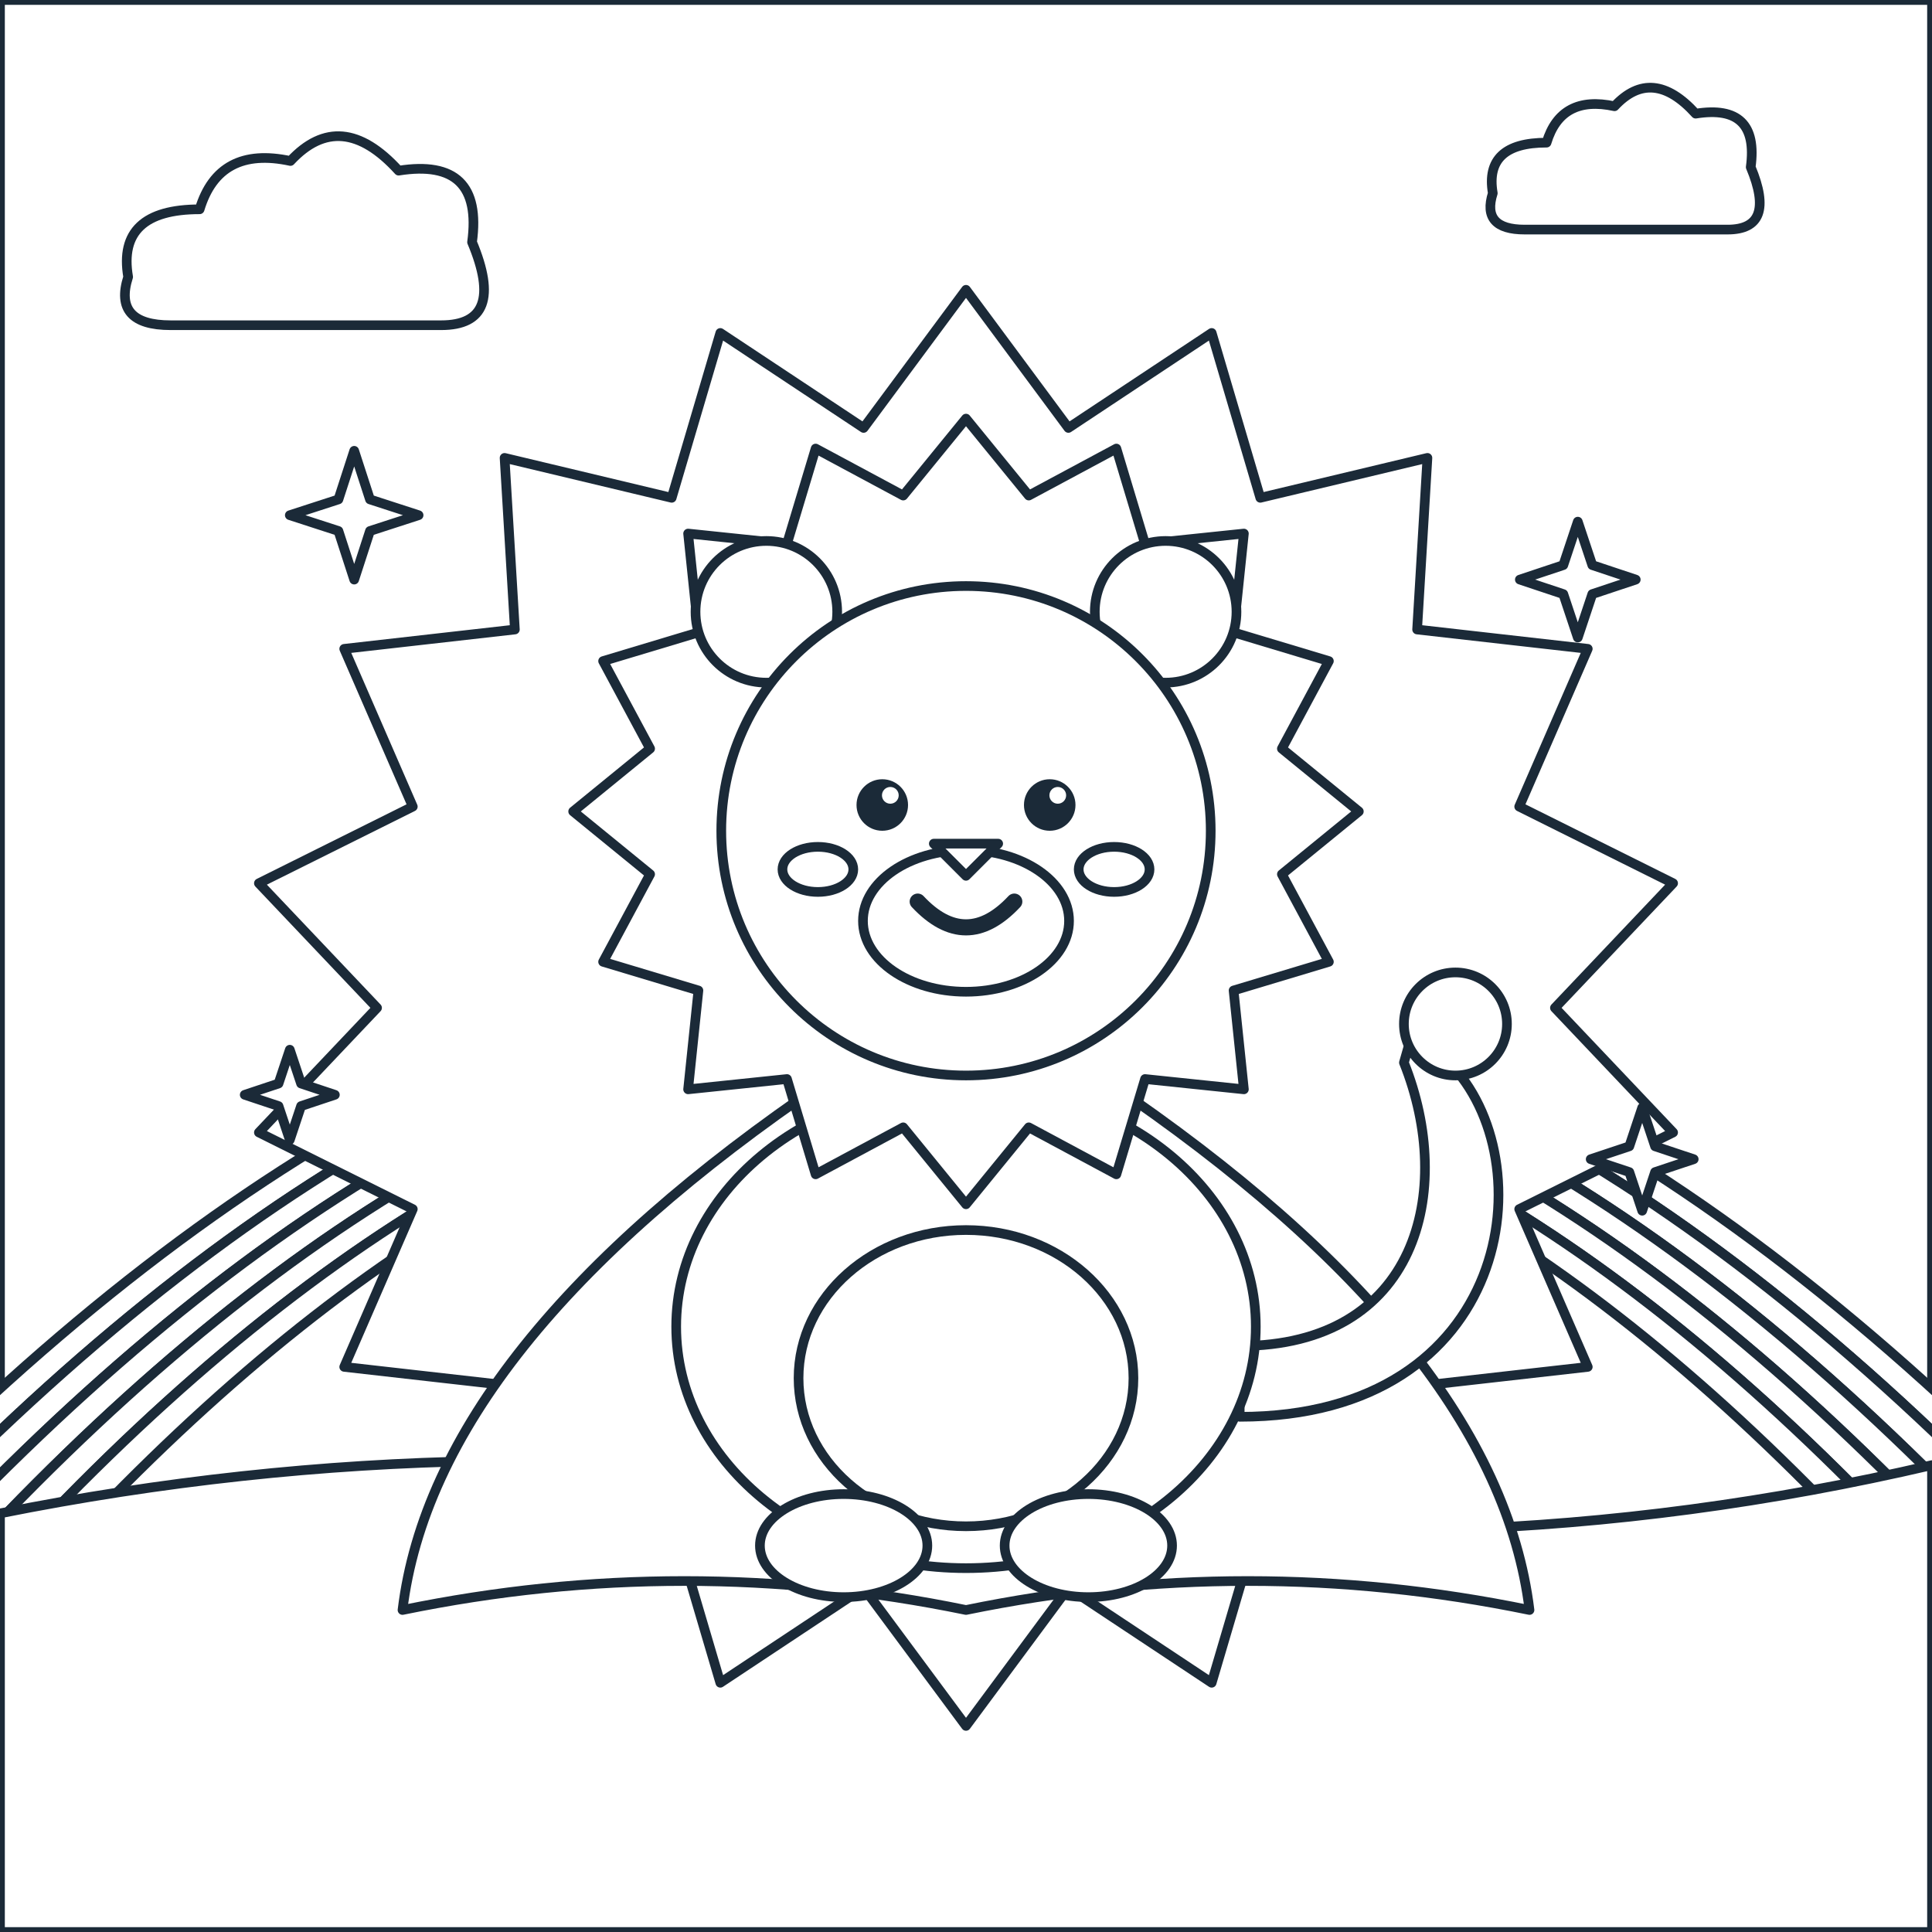
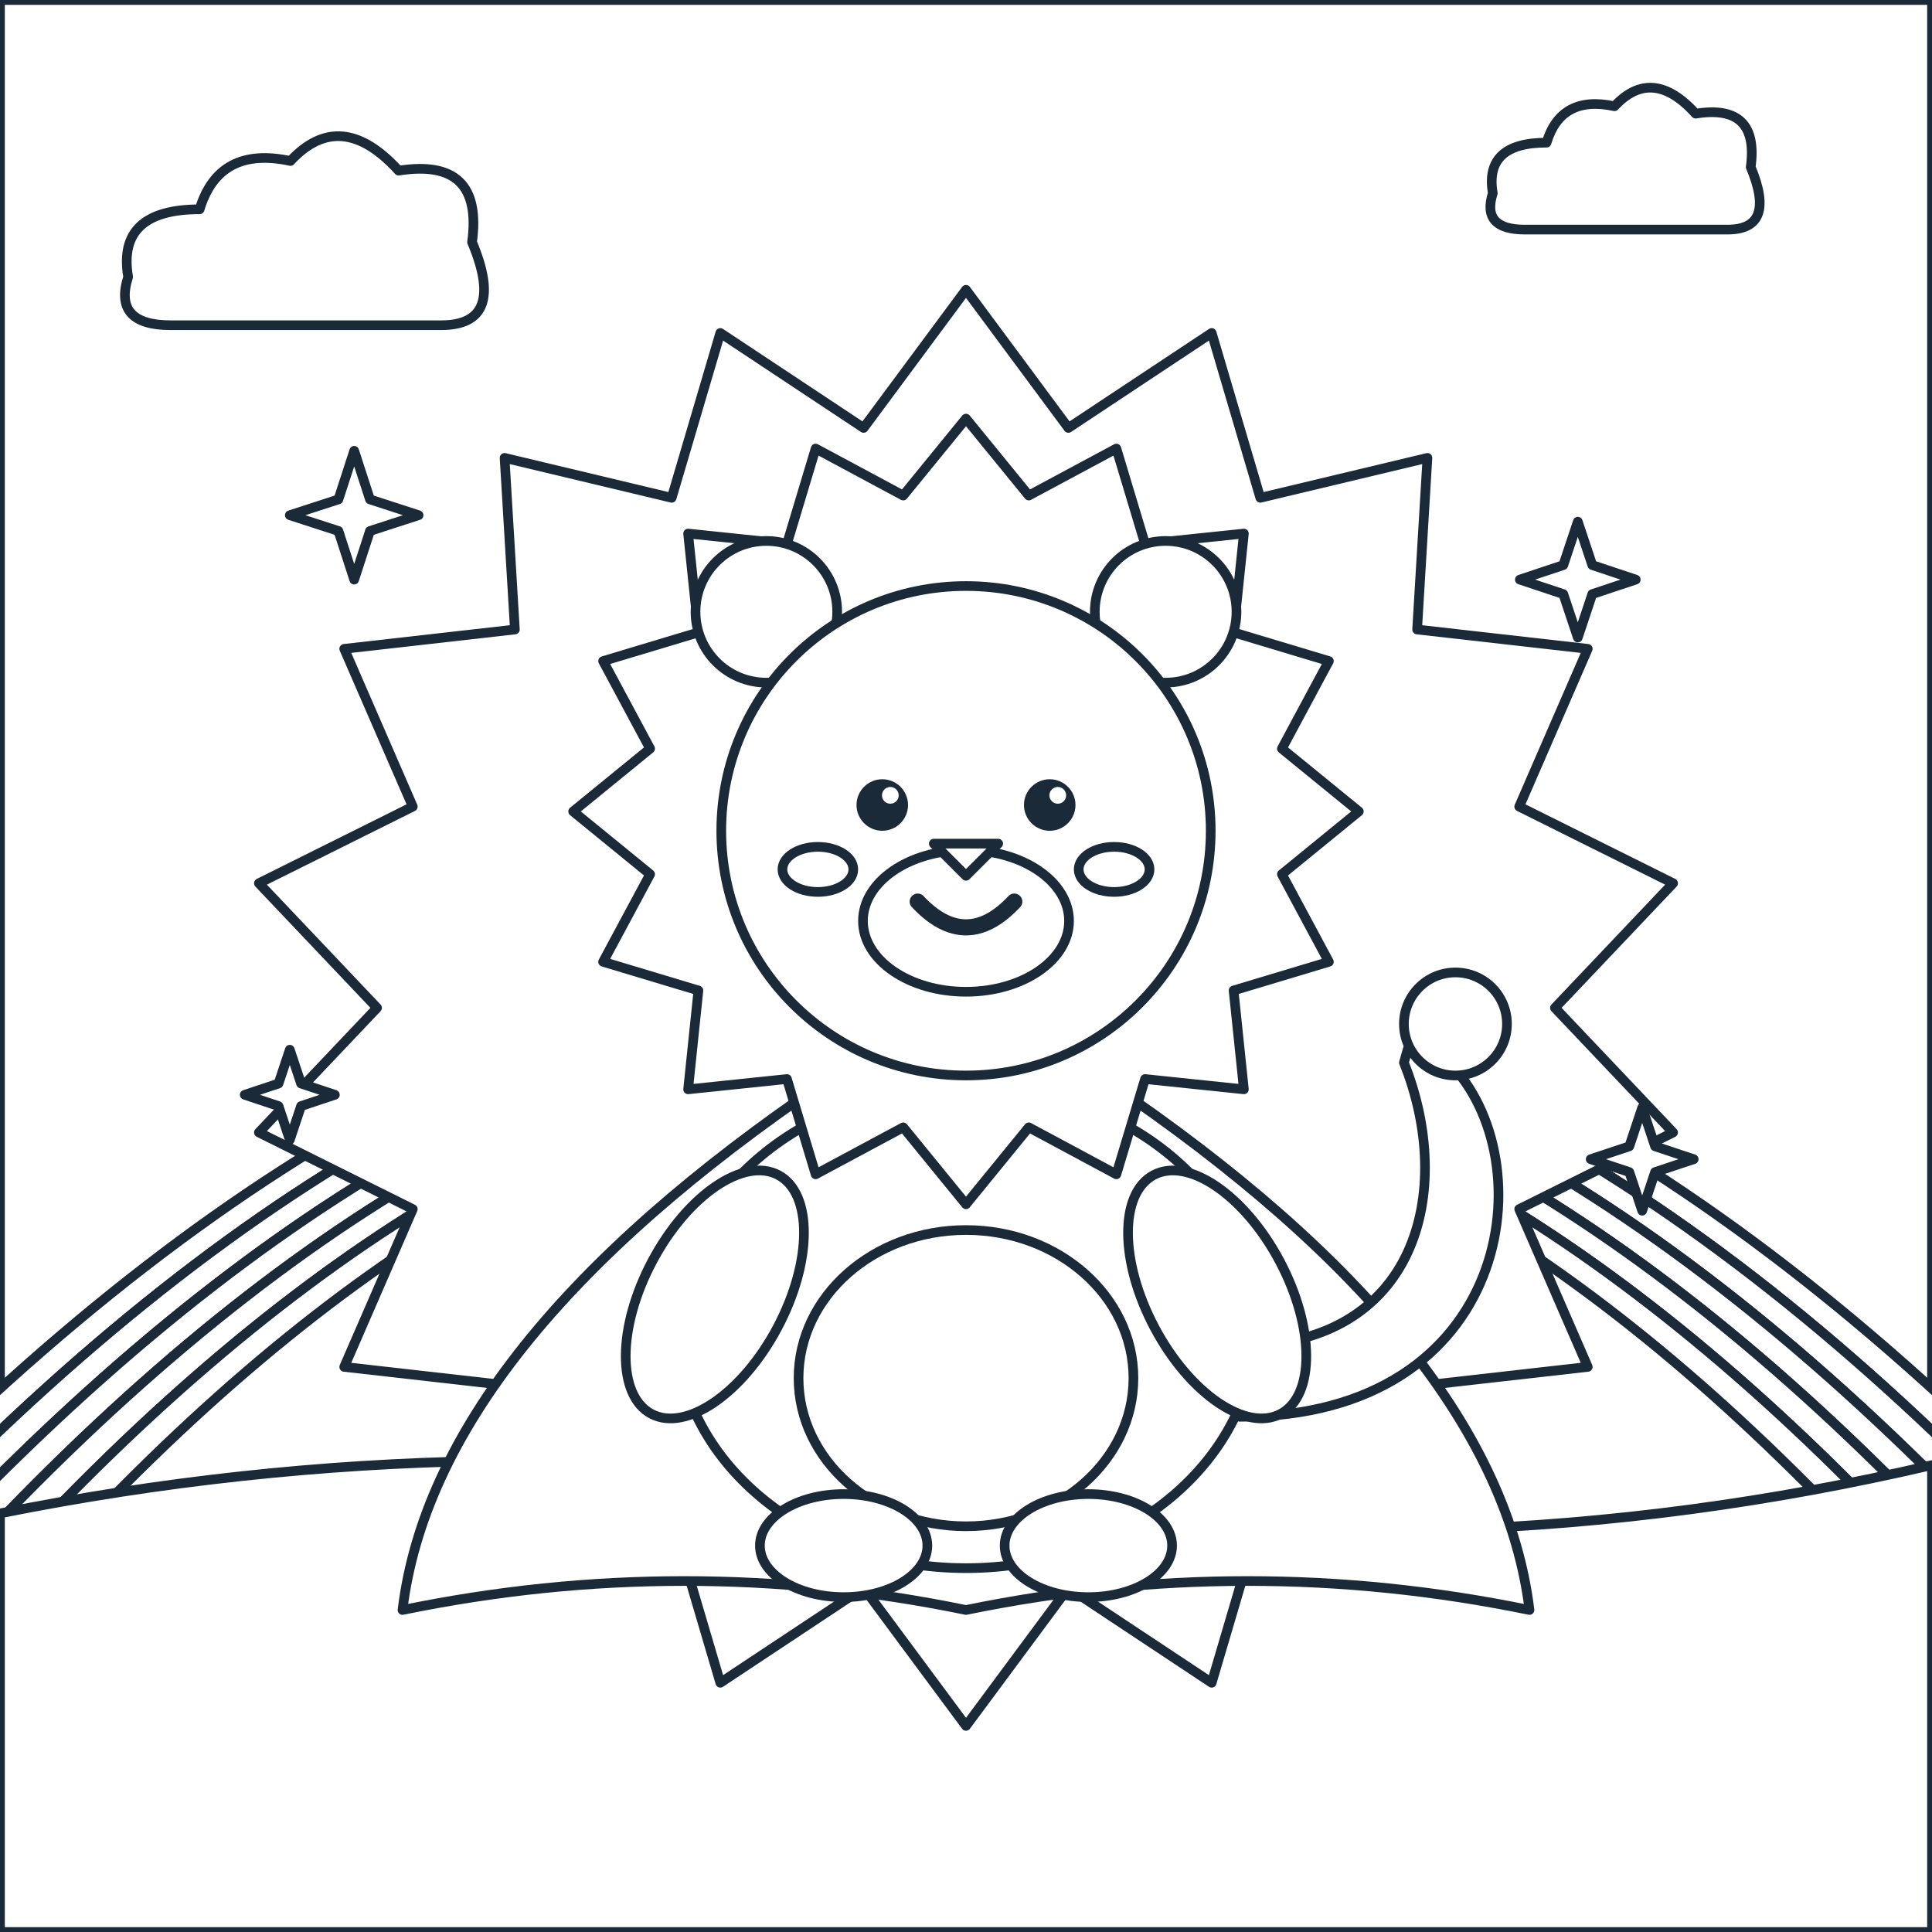
<svg xmlns="http://www.w3.org/2000/svg" viewBox="0 0 600 600" data-picture="su-tu--bom-anh-sang">
  <g class="scene-back">
    <rect x="0" y="0" width="600" height="600" rx="0" id="r-nen-troi" data-region="nen-troi" class="region" fill="#FFFFFF" stroke="#1B2A38" stroke-width="3" stroke-linejoin="round" />
    <path d="M 53 101 Q 35 101 39.8 86 Q 36.2 65 62 65 Q 68 45.2 90.2 50 Q 105.8 33.2 123.8 53 Q 150.2 48.8 146.6 75.2 Q 157.4 101 137 101 Z" id="r-may-1" data-region="may-1" class="region" fill="#FFFFFF" stroke="#1B2A38" stroke-width="3" stroke-linejoin="round" />
    <path d="M 473.5 71.3 Q 460 71.3 463.6 60 Q 460.9 44.3 480.3 44.3 Q 484.8 29.4 501.4 33 Q 513.1 20.4 526.6 35.3 Q 546.4 32.1 543.7 51.9 Q 551.8 71.3 536.5 71.3 Z" id="r-may-2" data-region="may-2" class="region" fill="#FFFFFF" stroke="#1B2A38" stroke-width="3" stroke-linejoin="round" />
    <path d="M -40 470 Q 300 120 640 470 L 626 470 Q 300 134 -26 470 Z" id="r-cau-vong-xa-1" data-region="cau-vong-xa-1" class="region" fill="#FFFFFF" stroke="#1B2A38" stroke-width="3" stroke-linejoin="round" />
    <path d="M -26 470 Q 300 134 626 470 L 612 470 Q 300 148 -12 470 Z" id="r-cau-vong-xa-2" data-region="cau-vong-xa-2" class="region" fill="#FFFFFF" stroke="#1B2A38" stroke-width="3" stroke-linejoin="round" />
    <path d="M -12 470 Q 300 148 612 470 L 598 470 Q 300 162 2 470 Z" id="r-cau-vong-xa-3" data-region="cau-vong-xa-3" class="region" fill="#FFFFFF" stroke="#1B2A38" stroke-width="3" stroke-linejoin="round" />
    <path d="M 2 470 Q 300 162 598 470 L 584 470 Q 300 176 16 470 Z" id="r-cau-vong-xa-4" data-region="cau-vong-xa-4" class="region" fill="#FFFFFF" stroke="#1B2A38" stroke-width="3" stroke-linejoin="round" />
    <path d="M 16 470 Q 300 176 584 470 L 570 470 Q 300 190 30 470 Z" id="r-cau-vong-xa-5" data-region="cau-vong-xa-5" class="region" fill="#FFFFFF" stroke="#1B2A38" stroke-width="3" stroke-linejoin="round" />
    <path d="M 0 470 Q 150 440 300 465 Q 450 490 600 455 L 600 600 L 0 600 Z" id="r-nen-dat" data-region="nen-dat" class="region" fill="#FFFFFF" stroke="#1B2A38" stroke-width="3" stroke-linejoin="round" />
  </g>
  <g id="subject" class="subject anim-bounce">
    <polygon points="300,90 331.8,132.9 376.3,103.4 391.4,154.6 443.3,142.2 440.1,195.5 493.1,201.5 471.8,250.5 519.6,274.3 482.9,313 519.6,351.7 471.8,375.5 493.1,424.5 440.1,430.5 443.3,483.8 391.4,471.4 376.3,522.6 331.8,493.1 300,536 268.2,493.1 223.7,522.6 208.6,471.4 156.7,483.8 159.9,430.5 106.9,424.5 128.2,375.5 80.4,351.7 117.1,313 80.4,274.3 128.2,250.5 106.9,201.5 159.9,195.5 156.7,142.2 208.6,154.6 223.7,103.4 268.2,132.9" id="r-hao-quang" data-region="hao-quang" class="region" fill="#FFFFFF" stroke="#1B2A38" stroke-width="3" stroke-linejoin="round" />
    <path d="M 256 336 L 344 336 Q 465 418 475 500 Q 387.5 482 300 500 Q 212.5 482 125 500 Q 135 418 256 336 Z" id="r-ao-choang" data-region="ao-choang" class="region" fill="#FFFFFF" stroke="#1B2A38" stroke-width="3" stroke-linejoin="round" />
    <path d="M 385 440 C 470 440 480 360 450 330 L 462 318 L 440 316 L 436 330 C 452 370 440 418 385 418 Z" id="r-duoi" data-region="duoi" class="region" fill="#FFFFFF" stroke="#1B2A38" stroke-width="3" stroke-linejoin="round" />
    <ellipse cx="452" cy="318" rx="16" ry="16" id="r-chom-duoi" data-region="chom-duoi" class="region" fill="#FFFFFF" stroke="#1B2A38" stroke-width="3" stroke-linejoin="round" />
    <ellipse cx="300" cy="412" rx="90" ry="75" id="r-than" data-region="than" class="region" fill="#FFFFFF" stroke="#1B2A38" stroke-width="3" stroke-linejoin="round" />
    <ellipse cx="300" cy="428" rx="52" ry="46" id="r-bung" data-region="bung" class="region" fill="#FFFFFF" stroke="#1B2A38" stroke-width="3" stroke-linejoin="round" />
    <ellipse cx="262" cy="480" rx="26" ry="16" id="r-chan-trai" data-region="chan-trai" class="region" fill="#FFFFFF" stroke="#1B2A38" stroke-width="3" stroke-linejoin="round" />
    <ellipse cx="338" cy="480" rx="26" ry="16" id="r-chan-phai" data-region="chan-phai" class="region" fill="#FFFFFF" stroke="#1B2A38" stroke-width="3" stroke-linejoin="round" />
    <polygon points="300,130 319.5,153.9 346.7,139.3 355.6,168.9 386.3,165.7 383.1,196.4 412.7,205.3 398.1,232.5 422,252 398.1,271.5 412.7,298.7 383.1,307.6 386.3,338.3 355.6,335.1 346.7,364.7 319.5,350.1 300,374 280.5,350.1 253.3,364.7 244.4,335.1 213.7,338.3 216.9,307.6 187.3,298.7 201.9,271.5 178,252 201.9,232.5 187.3,205.3 216.9,196.4 213.7,165.7 244.4,168.9 253.3,139.3 280.5,153.9" id="r-bom" data-region="bom" class="region" fill="#FFFFFF" stroke="#1B2A38" stroke-width="3" stroke-linejoin="round" />
    <ellipse cx="238" cy="190" rx="22" ry="22" id="r-tai-trai" data-region="tai-trai" class="region" fill="#FFFFFF" stroke="#1B2A38" stroke-width="3" stroke-linejoin="round" />
    <ellipse cx="362" cy="190" rx="22" ry="22" id="r-tai-phai" data-region="tai-phai" class="region" fill="#FFFFFF" stroke="#1B2A38" stroke-width="3" stroke-linejoin="round" />
    <ellipse cx="300" cy="258" rx="76" ry="76" id="r-dau" data-region="dau" class="region" fill="#FFFFFF" stroke="#1B2A38" stroke-width="3" stroke-linejoin="round" />
    <ellipse cx="300" cy="286" rx="32" ry="22" id="r-mom" data-region="mom" class="region" fill="#FFFFFF" stroke="#1B2A38" stroke-width="3" stroke-linejoin="round" />
    <polygon points="290,262 310,262 300,272" id="r-mui" data-region="mui" class="region" fill="#FFFFFF" stroke="#1B2A38" stroke-width="3" stroke-linejoin="round" />
+     <ellipse cx="222" cy="402" rx="22" ry="42" transform="rotate(28 222 402)" id="r-tay-trai" data-region="tay-trai" class="region" fill="#FFFFFF" stroke="#1B2A38" stroke-width="3" stroke-linejoin="round" />
+     <ellipse cx="378" cy="402" rx="22" ry="42" transform="rotate(-28 378 402)" id="r-tay-phai" data-region="tay-phai" class="region" fill="#FFFFFF" stroke="#1B2A38" stroke-width="3" stroke-linejoin="round" />
    <g class="deco" pointer-events="none">
      <circle cx="274" cy="250" r="8" fill="#1B2A38" />
    </g>
    <g class="deco" pointer-events="none">
      <circle cx="326" cy="250" r="8" fill="#1B2A38" />
    </g>
    <g class="deco" pointer-events="none">
      <circle cx="276.5" cy="247" r="2.6" fill="#FFFFFF" />
    </g>
    <g class="deco" pointer-events="none">
      <circle cx="328.5" cy="247" r="2.6" fill="#FFFFFF" />
    </g>
    <ellipse cx="254" cy="270" rx="11" ry="7" id="r-ma-trai" data-region="ma-trai" class="region" fill="#FFFFFF" stroke="#1B2A38" stroke-width="3" stroke-linejoin="round" />
    <ellipse cx="346" cy="270" rx="11" ry="7" id="r-ma-phai" data-region="ma-phai" class="region" fill="#FFFFFF" stroke="#1B2A38" stroke-width="3" stroke-linejoin="round" />
    <g class="deco" pointer-events="none">
      <path d="M 285 280 Q 300 296 315 280" fill="none" stroke="#1B2A38" stroke-width="5" stroke-linecap="round" stroke-linejoin="round" />
    </g>
    <polygon points="110,140 114.9,155.1 130,160 114.9,164.9 110,180 105.1,164.9 90,160 105.1,155.1" id="r-tia-sang-1" data-region="tia-sang-1" class="region" fill="#FFFFFF" stroke="#1B2A38" stroke-width="3" stroke-linejoin="round" />
    <polygon points="490,162 494.5,175.5 508,180 494.5,184.5 490,198 485.5,184.5 472,180 485.5,175.5" id="r-tia-sang-2" data-region="tia-sang-2" class="region" fill="#FFFFFF" stroke="#1B2A38" stroke-width="3" stroke-linejoin="round" />
    <polygon points="90,326 93.5,336.5 104,340 93.5,343.5 90,354 86.5,343.5 76,340 86.5,336.5" id="r-tia-sang-3" data-region="tia-sang-3" class="region" fill="#FFFFFF" stroke="#1B2A38" stroke-width="3" stroke-linejoin="round" />
    <polygon points="510,344 514,356 526,360 514,364 510,376 506,364 494,360 506,356" id="r-tia-sang-4" data-region="tia-sang-4" class="region" fill="#FFFFFF" stroke="#1B2A38" stroke-width="3" stroke-linejoin="round" />
  </g>
  <g class="scene-front">

</g>
</svg>
